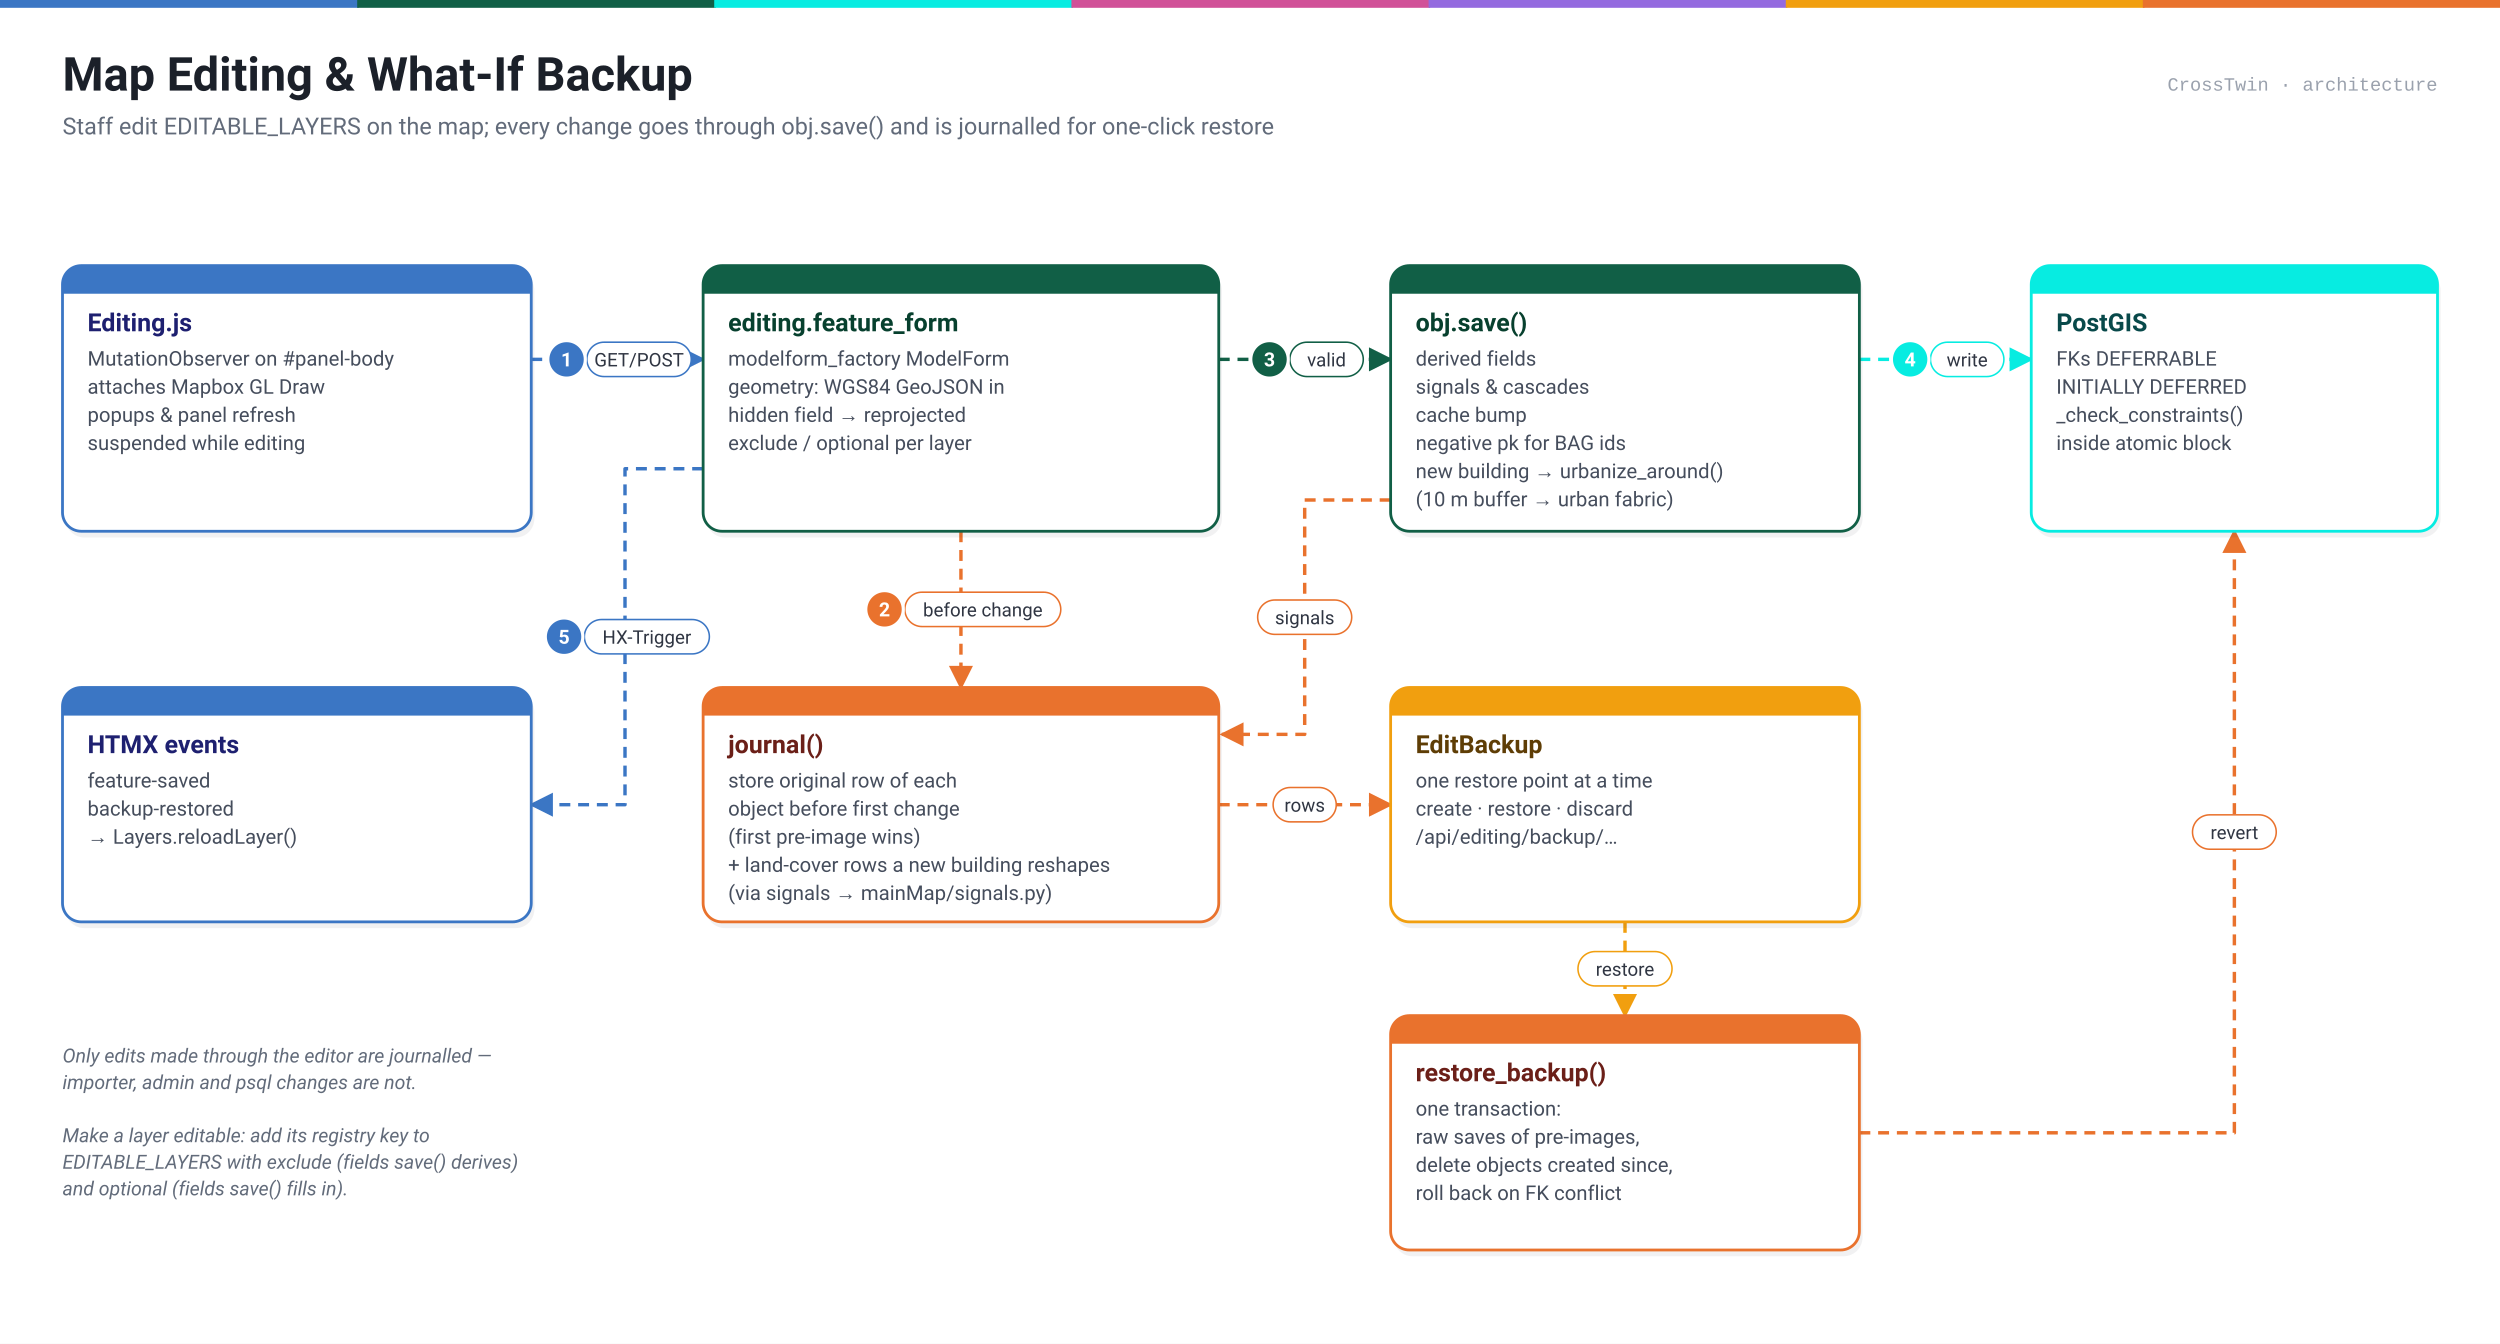
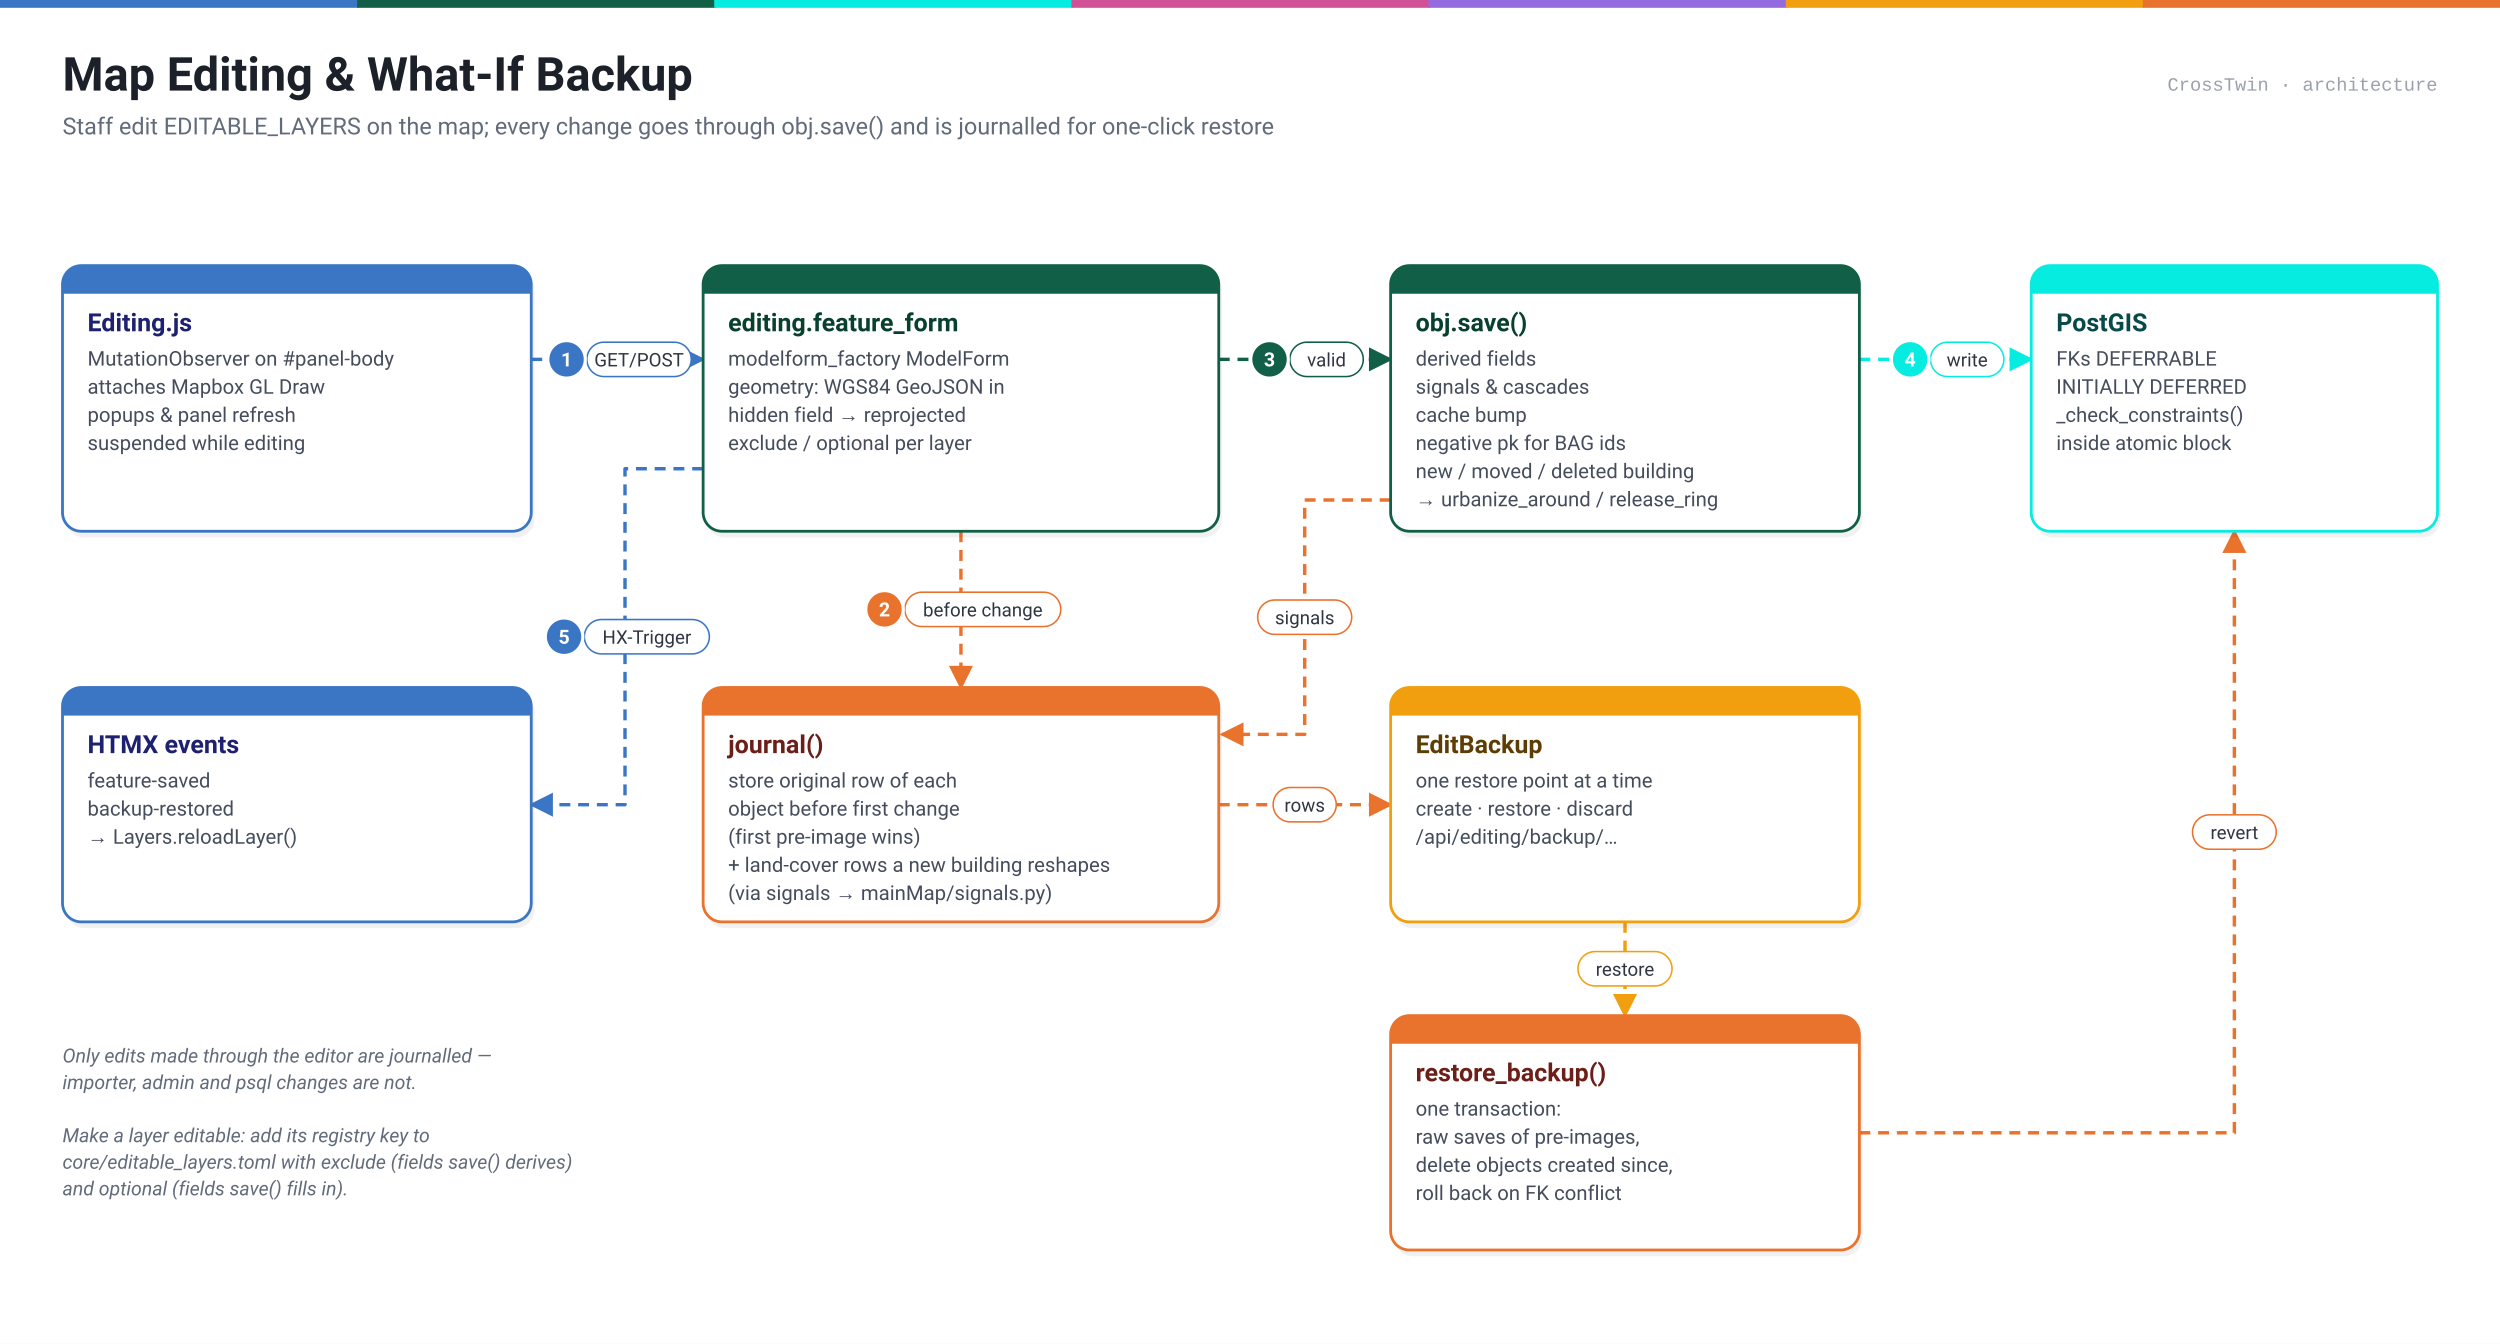
<svg xmlns="http://www.w3.org/2000/svg" viewBox="0 0 1600 860" width="1600" height="860" role="img" aria-label="Map Editing &amp; What-If Backup">
  <style>
  .t { font-family:'Roboto','Helvetica Neue','Arial',sans-serif; }
  .m { font-family:'JetBrains Mono','Consolas','Courier New',monospace; }
  .flow { stroke-dasharray:7 5; animation:dash 1.2s linear infinite; }
  @keyframes dash { to { stroke-dashoffset:-24; } }
  @media (prefers-reduced-motion: reduce) { .flow { animation:none; } }
</style>
  <defs>
    <marker id="a-client" viewBox="0 0 10 10" refX="9" refY="5" markerWidth="7" markerHeight="7" orient="auto-start-reverse">
      <path d="M0,0 L10,5 L0,10 z" fill="#3b76c4" />
    </marker>
    <marker id="as-client" viewBox="0 0 10 10" refX="9" refY="5" markerWidth="7" markerHeight="7" orient="auto-start-reverse">
      <path d="M0,0 L10,5 L0,10 z" fill="#3b76c4" />
    </marker>
    <marker id="a-django" viewBox="0 0 10 10" refX="9" refY="5" markerWidth="7" markerHeight="7" orient="auto-start-reverse">
      <path d="M0,0 L10,5 L0,10 z" fill="#115f46" />
    </marker>
    <marker id="as-django" viewBox="0 0 10 10" refX="9" refY="5" markerWidth="7" markerHeight="7" orient="auto-start-reverse">
      <path d="M0,0 L10,5 L0,10 z" fill="#115f46" />
    </marker>
    <marker id="a-data" viewBox="0 0 10 10" refX="9" refY="5" markerWidth="7" markerHeight="7" orient="auto-start-reverse">
      <path d="M0,0 L10,5 L0,10 z" fill="#07ece1" />
    </marker>
    <marker id="as-data" viewBox="0 0 10 10" refX="9" refY="5" markerWidth="7" markerHeight="7" orient="auto-start-reverse">
      <path d="M0,0 L10,5 L0,10 z" fill="#07ece1" />
    </marker>
    <marker id="a-external" viewBox="0 0 10 10" refX="9" refY="5" markerWidth="7" markerHeight="7" orient="auto-start-reverse">
      <path d="M0,0 L10,5 L0,10 z" fill="#d15198" />
    </marker>
    <marker id="as-external" viewBox="0 0 10 10" refX="9" refY="5" markerWidth="7" markerHeight="7" orient="auto-start-reverse">
      <path d="M0,0 L10,5 L0,10 z" fill="#d15198" />
    </marker>
    <marker id="a-raster" viewBox="0 0 10 10" refX="9" refY="5" markerWidth="7" markerHeight="7" orient="auto-start-reverse">
      <path d="M0,0 L10,5 L0,10 z" fill="#946adf" />
    </marker>
    <marker id="as-raster" viewBox="0 0 10 10" refX="9" refY="5" markerWidth="7" markerHeight="7" orient="auto-start-reverse">
      <path d="M0,0 L10,5 L0,10 z" fill="#946adf" />
    </marker>
    <marker id="a-cache" viewBox="0 0 10 10" refX="9" refY="5" markerWidth="7" markerHeight="7" orient="auto-start-reverse">
      <path d="M0,0 L10,5 L0,10 z" fill="#f19f0f" />
    </marker>
    <marker id="as-cache" viewBox="0 0 10 10" refX="9" refY="5" markerWidth="7" markerHeight="7" orient="auto-start-reverse">
      <path d="M0,0 L10,5 L0,10 z" fill="#f19f0f" />
    </marker>
    <marker id="a-signal" viewBox="0 0 10 10" refX="9" refY="5" markerWidth="7" markerHeight="7" orient="auto-start-reverse">
      <path d="M0,0 L10,5 L0,10 z" fill="#e9722d" />
    </marker>
    <marker id="as-signal" viewBox="0 0 10 10" refX="9" refY="5" markerWidth="7" markerHeight="7" orient="auto-start-reverse">
      <path d="M0,0 L10,5 L0,10 z" fill="#e9722d" />
    </marker>
    <marker id="a-neutral" viewBox="0 0 10 10" refX="9" refY="5" markerWidth="7" markerHeight="7" orient="auto-start-reverse">
      <path d="M0,0 L10,5 L0,10 z" fill="#3f4756" />
    </marker>
    <marker id="as-neutral" viewBox="0 0 10 10" refX="9" refY="5" markerWidth="7" markerHeight="7" orient="auto-start-reverse">
      <path d="M0,0 L10,5 L0,10 z" fill="#3f4756" />
    </marker>
  </defs>
  <rect width="1600" height="860" fill="#ffffff" />
  <rect x="0.0" width="229.6" height="5" fill="#3b76c4" />
  <rect x="228.6" width="229.6" height="5" fill="#115f46" />
  <rect x="457.1" width="229.6" height="5" fill="#07ece1" />
  <rect x="685.7" width="229.6" height="5" fill="#d15198" />
  <rect x="914.3" width="229.6" height="5" fill="#946adf" />
  <rect x="1142.9" width="229.6" height="5" fill="#f19f0f" />
  <rect x="1371.4" width="229.6" height="5" fill="#e9722d" />
  <text class="t" x="40" y="58" font-size="30" font-weight="600" fill="#1b2029">Map Editing &amp; What-If Backup</text>
  <text class="t" x="40" y="86" font-size="15" fill="#626b7a">Staff edit EDITABLE_LAYERS on the map; every change goes through obj.save() and is journalled for one-click restore</text>
  <text class="m" x="1560" y="58" font-size="12" fill="#9aa1ad" text-anchor="end">CrossTwin · architecture</text>
  <path d="M1190,725 L1430,725 L1430,340" fill="none" stroke="#e9722d" stroke-width="2.2" stroke-linejoin="round" class="flow" marker-end="url(#a-signal)" />
  <path d="M1040,590 L1040,650" fill="none" stroke="#f19f0f" stroke-width="2.2" stroke-linejoin="round" class="flow" marker-end="url(#a-cache)" />
  <path d="M890,320 L835,320 L835,470 L782,470" fill="none" stroke="#e9722d" stroke-width="2.2" stroke-linejoin="round" class="flow" marker-end="url(#a-signal)" />
  <path d="M780,515 L890,515" fill="none" stroke="#e9722d" stroke-width="2.2" stroke-linejoin="round" class="flow" marker-end="url(#a-signal)" />
  <path d="M450,300 L400,300 L400,515 L340,515" fill="none" stroke="#3b76c4" stroke-width="2.2" stroke-linejoin="round" class="flow" marker-end="url(#a-client)" />
  <path d="M1190,230 L1300,230" fill="none" stroke="#07ece1" stroke-width="2.2" stroke-linejoin="round" class="flow" marker-end="url(#a-data)" />
  <path d="M780,230 L890,230" fill="none" stroke="#115f46" stroke-width="2.2" stroke-linejoin="round" class="flow" marker-end="url(#a-django)" />
  <path d="M615,340 L615,440" fill="none" stroke="#e9722d" stroke-width="2.2" stroke-linejoin="round" class="flow" marker-end="url(#a-signal)" />
  <path d="M340,230 L450,230" fill="none" stroke="#3b76c4" stroke-width="2.2" stroke-linejoin="round" class="flow" marker-end="url(#a-client)" />
  <rect x="42" y="174" width="300" height="170" rx="12" fill="#1b2029" fill-opacity="0.06" />
  <rect x="40" y="170" width="300" height="170" rx="12" fill="#fff" stroke="#3b76c4" stroke-width="1.8" />
  <path d="M52,170 h276 a12,12 0 0 1 12,12 v6 h-300 v-6 a12,12 0 0 1 12,-12 z" fill="#3b76c4" />
  <text class="t" x="56" y="212" font-size="16" font-weight="700" fill="#1e2070">Editing.js</text>
  <text class="t" x="56" y="234" font-size="13" fill="#454d5c">MutationObserver on #panel-body</text>
  <text class="t" x="56" y="252" font-size="13" fill="#454d5c">attaches Mapbox GL Draw</text>
  <text class="t" x="56" y="270" font-size="13" fill="#454d5c">popups &amp; panel refresh</text>
  <text class="t" x="56" y="288" font-size="13" fill="#454d5c">suspended while editing</text>
  <rect x="452" y="174" width="330" height="170" rx="12" fill="#1b2029" fill-opacity="0.06" />
  <rect x="450" y="170" width="330" height="170" rx="12" fill="#fff" stroke="#115f46" stroke-width="1.8" />
  <path d="M462,170 h306 a12,12 0 0 1 12,12 v6 h-330 v-6 a12,12 0 0 1 12,-12 z" fill="#115f46" />
  <text class="t" x="466" y="212" font-size="16" font-weight="700" fill="#07402e">editing.feature_form</text>
  <text class="t" x="466" y="234" font-size="13" fill="#454d5c">modelform_factory ModelForm</text>
  <text class="t" x="466" y="252" font-size="13" fill="#454d5c">geometry: WGS84 GeoJSON in</text>
  <text class="t" x="466" y="270" font-size="13" fill="#454d5c">hidden field → reprojected</text>
  <text class="t" x="466" y="288" font-size="13" fill="#454d5c">exclude / optional per layer</text>
  <rect x="892" y="174" width="300" height="170" rx="12" fill="#1b2029" fill-opacity="0.06" />
  <rect x="890" y="170" width="300" height="170" rx="12" fill="#fff" stroke="#115f46" stroke-width="1.8" />
  <path d="M902,170 h276 a12,12 0 0 1 12,12 v6 h-300 v-6 a12,12 0 0 1 12,-12 z" fill="#115f46" />
  <text class="t" x="906" y="212" font-size="16" font-weight="700" fill="#07402e">obj.save()</text>
  <text class="t" x="906" y="234" font-size="13" fill="#454d5c">derived fields</text>
  <text class="t" x="906" y="252" font-size="13" fill="#454d5c">signals &amp; cascades</text>
  <text class="t" x="906" y="270" font-size="13" fill="#454d5c">cache bump</text>
  <text class="t" x="906" y="288" font-size="13" fill="#454d5c">negative pk for BAG ids</text>
-   <text class="t" x="906" y="306" font-size="13" fill="#454d5c">new building → urbanize_around()</text>
-   <text class="t" x="906" y="324" font-size="13" fill="#454d5c">(10 m buffer → urban fabric)</text>
+   <text class="t" x="906" y="306" font-size="13" fill="#454d5c">new / moved / deleted building</text>
+   <text class="t" x="906" y="324" font-size="13" fill="#454d5c">→ urbanize_around / release_ring</text>
  <rect x="1302" y="174" width="260" height="170" rx="12" fill="#1b2029" fill-opacity="0.06" />
  <rect x="1300" y="170" width="260" height="170" rx="12" fill="#fff" stroke="#07ece1" stroke-width="1.8" />
  <path d="M1312,170 h236 a12,12 0 0 1 12,12 v6 h-260 v-6 a12,12 0 0 1 12,-12 z" fill="#07ece1" />
  <text class="t" x="1316" y="212" font-size="16" font-weight="700" fill="#08494a">PostGIS</text>
  <text class="t" x="1316" y="234" font-size="13" fill="#454d5c">FKs DEFERRABLE</text>
  <text class="t" x="1316" y="252" font-size="13" fill="#454d5c">INITIALLY DEFERRED</text>
  <text class="t" x="1316" y="270" font-size="13" fill="#454d5c">_check_constraints()</text>
  <text class="t" x="1316" y="288" font-size="13" fill="#454d5c">inside atomic block</text>
  <rect x="452" y="444" width="330" height="150" rx="12" fill="#1b2029" fill-opacity="0.06" />
  <rect x="450" y="440" width="330" height="150" rx="12" fill="#fff" stroke="#e9722d" stroke-width="1.8" />
  <path d="M462,440 h306 a12,12 0 0 1 12,12 v6 h-330 v-6 a12,12 0 0 1 12,-12 z" fill="#e9722d" />
  <text class="t" x="466" y="482" font-size="16" font-weight="700" fill="#6b1f18">journal()</text>
  <text class="t" x="466" y="504" font-size="13" fill="#454d5c">store original row of each</text>
  <text class="t" x="466" y="522" font-size="13" fill="#454d5c">object before first change</text>
  <text class="t" x="466" y="540" font-size="13" fill="#454d5c">(first pre-image wins)</text>
  <text class="t" x="466" y="558" font-size="13" fill="#454d5c">+ land-cover rows a new building reshapes</text>
  <text class="t" x="466" y="576" font-size="13" fill="#454d5c">(via signals → mainMap/signals.py)</text>
  <rect x="892" y="444" width="300" height="150" rx="12" fill="#1b2029" fill-opacity="0.06" />
  <rect x="890" y="440" width="300" height="150" rx="12" fill="#fff" stroke="#f19f0f" stroke-width="1.8" />
  <path d="M902,440 h276 a12,12 0 0 1 12,12 v6 h-300 v-6 a12,12 0 0 1 12,-12 z" fill="#f19f0f" />
  <text class="t" x="906" y="482" font-size="16" font-weight="700" fill="#5e3d05">EditBackup</text>
  <text class="t" x="906" y="504" font-size="13" fill="#454d5c">one restore point at a time</text>
  <text class="t" x="906" y="522" font-size="13" fill="#454d5c">create · restore · discard</text>
  <text class="t" x="906" y="540" font-size="13" fill="#454d5c">/api/editing/backup/…</text>
  <rect x="892" y="654" width="300" height="150" rx="12" fill="#1b2029" fill-opacity="0.06" />
  <rect x="890" y="650" width="300" height="150" rx="12" fill="#fff" stroke="#e9722d" stroke-width="1.8" />
  <path d="M902,650 h276 a12,12 0 0 1 12,12 v6 h-300 v-6 a12,12 0 0 1 12,-12 z" fill="#e9722d" />
  <text class="t" x="906" y="692" font-size="16" font-weight="700" fill="#6b1f18">restore_backup()</text>
  <text class="t" x="906" y="714" font-size="13" fill="#454d5c">one transaction:</text>
  <text class="t" x="906" y="732" font-size="13" fill="#454d5c">raw saves of pre-images,</text>
  <text class="t" x="906" y="750" font-size="13" fill="#454d5c">delete objects created since,</text>
  <text class="t" x="906" y="768" font-size="13" fill="#454d5c">roll back on FK conflict</text>
  <rect x="42" y="444" width="300" height="150" rx="12" fill="#1b2029" fill-opacity="0.06" />
  <rect x="40" y="440" width="300" height="150" rx="12" fill="#fff" stroke="#3b76c4" stroke-width="1.8" />
  <path d="M52,440 h276 a12,12 0 0 1 12,12 v6 h-300 v-6 a12,12 0 0 1 12,-12 z" fill="#3b76c4" />
  <text class="t" x="56" y="482" font-size="16" font-weight="700" fill="#1e2070">HTMX events</text>
  <text class="t" x="56" y="504" font-size="13" fill="#454d5c">feature-saved</text>
  <text class="t" x="56" y="522" font-size="13" fill="#454d5c">backup-restored</text>
  <text class="t" x="56" y="540" font-size="13" fill="#454d5c">→ Layers.reloadLayer()</text>
  <rect x="375.6" y="219.0" width="66.8" height="22" rx="11" fill="#fff" stroke="#3b76c4" stroke-width="1" />
  <text class="t" x="409.0" y="234.5" font-size="12" fill="#2f3542" text-anchor="middle">GET/POST</text>
  <circle cx="362.6" cy="230.0" r="12" fill="#3b76c4" stroke="#fff" stroke-width="2" />
  <text class="t" x="362.6" y="234.5" font-size="12.5" font-weight="700" fill="#fff" text-anchor="middle">1</text>
  <rect x="579.1" y="379.0" width="99.8" height="22" rx="11" fill="#fff" stroke="#e9722d" stroke-width="1" />
  <text class="t" x="629.0" y="394.5" font-size="12" fill="#2f3542" text-anchor="middle">before change</text>
  <circle cx="566.1" cy="390.0" r="12" fill="#e9722d" stroke="#fff" stroke-width="2" />
  <text class="t" x="566.1" y="394.5" font-size="12.5" font-weight="700" fill="#fff" text-anchor="middle">2</text>
  <rect x="825.5" y="219.0" width="47.0" height="22" rx="11" fill="#fff" stroke="#115f46" stroke-width="1" />
  <text class="t" x="849.0" y="234.5" font-size="12" fill="#2f3542" text-anchor="middle">valid</text>
  <circle cx="812.5" cy="230.0" r="12" fill="#115f46" stroke="#fff" stroke-width="2" />
  <text class="t" x="812.5" y="234.5" font-size="12.5" font-weight="700" fill="#fff" text-anchor="middle">3</text>
  <rect x="1235.5" y="219.0" width="47.0" height="22" rx="11" fill="#fff" stroke="#07ece1" stroke-width="1" />
  <text class="t" x="1259.0" y="234.5" font-size="12" fill="#2f3542" text-anchor="middle">write</text>
  <circle cx="1222.5" cy="230.0" r="12" fill="#07ece1" stroke="#fff" stroke-width="2" />
  <text class="t" x="1222.5" y="234.5" font-size="12.5" font-weight="700" fill="#fff" text-anchor="middle">4</text>
  <rect x="374.0" y="396.5" width="80.0" height="22" rx="11" fill="#fff" stroke="#3b76c4" stroke-width="1" />
  <text class="t" x="414.0" y="412.0" font-size="12" fill="#2f3542" text-anchor="middle">HX-Trigger</text>
  <circle cx="361.0" cy="407.5" r="12" fill="#3b76c4" stroke="#fff" stroke-width="2" />
  <text class="t" x="361.0" y="412.0" font-size="12.5" font-weight="700" fill="#fff" text-anchor="middle">5</text>
  <rect x="814.8" y="504.0" width="40.4" height="22" rx="11" fill="#fff" stroke="#e9722d" stroke-width="1" />
  <text class="t" x="835.0" y="519.5" font-size="12" fill="#2f3542" text-anchor="middle">rows</text>
  <rect x="804.9" y="384.0" width="60.2" height="22" rx="11" fill="#fff" stroke="#e9722d" stroke-width="1" />
  <text class="t" x="835.0" y="399.5" font-size="12" fill="#2f3542" text-anchor="middle">signals</text>
  <rect x="1009.9" y="609.0" width="60.2" height="22" rx="11" fill="#fff" stroke="#f19f0f" stroke-width="1" />
  <text class="t" x="1040.0" y="624.5" font-size="12" fill="#2f3542" text-anchor="middle">restore</text>
  <rect x="1403.2" y="521.5" width="53.6" height="22" rx="11" fill="#fff" stroke="#e9722d" stroke-width="1" />
  <text class="t" x="1430.0" y="537.0" font-size="12" fill="#2f3542" text-anchor="middle">revert</text>
  <text class="t" x="40" y="680" font-size="12.5" fill="#626b7a" font-style="italic">Only edits made through the editor are journalled —</text>
  <text class="t" x="40" y="697" font-size="12.5" fill="#626b7a" font-style="italic">importer, admin and psql changes are not.</text>
  <text class="t" x="40" y="714" font-size="12.5" fill="#626b7a" font-style="italic" />
  <text class="t" x="40" y="731" font-size="12.5" fill="#626b7a" font-style="italic">Make a layer editable: add its registry key to</text>
-   <text class="t" x="40" y="748" font-size="12.5" fill="#626b7a" font-style="italic">EDITABLE_LAYERS with exclude (fields save() derives)</text>
+   <text class="t" x="40" y="748" font-size="12.5" fill="#626b7a" font-style="italic">core/editable_layers.toml with exclude (fields save() derives)</text>
  <text class="t" x="40" y="765" font-size="12.5" fill="#626b7a" font-style="italic">and optional (fields save() fills in).</text>
</svg>
